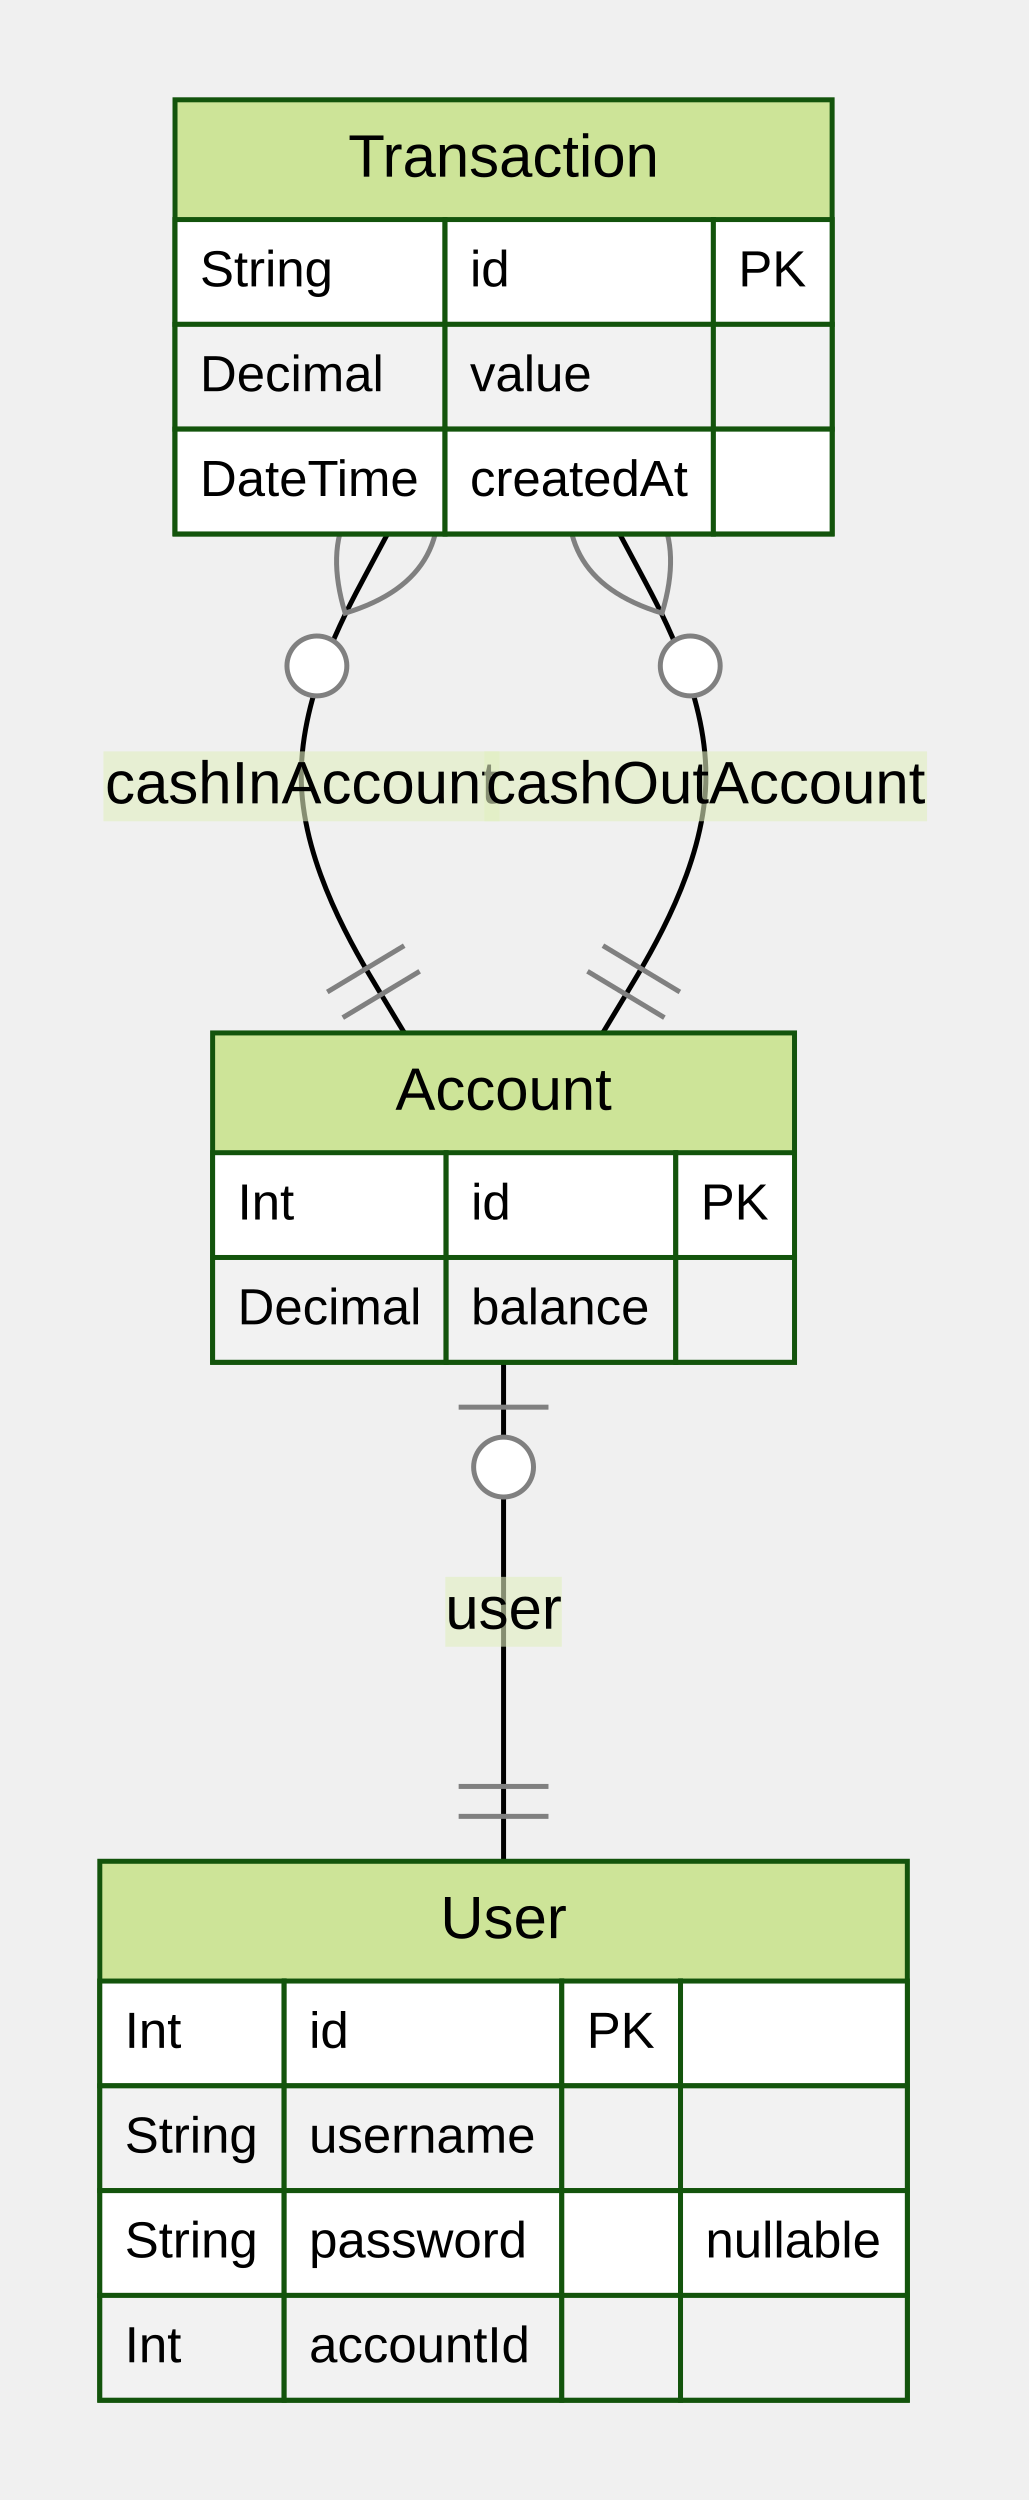
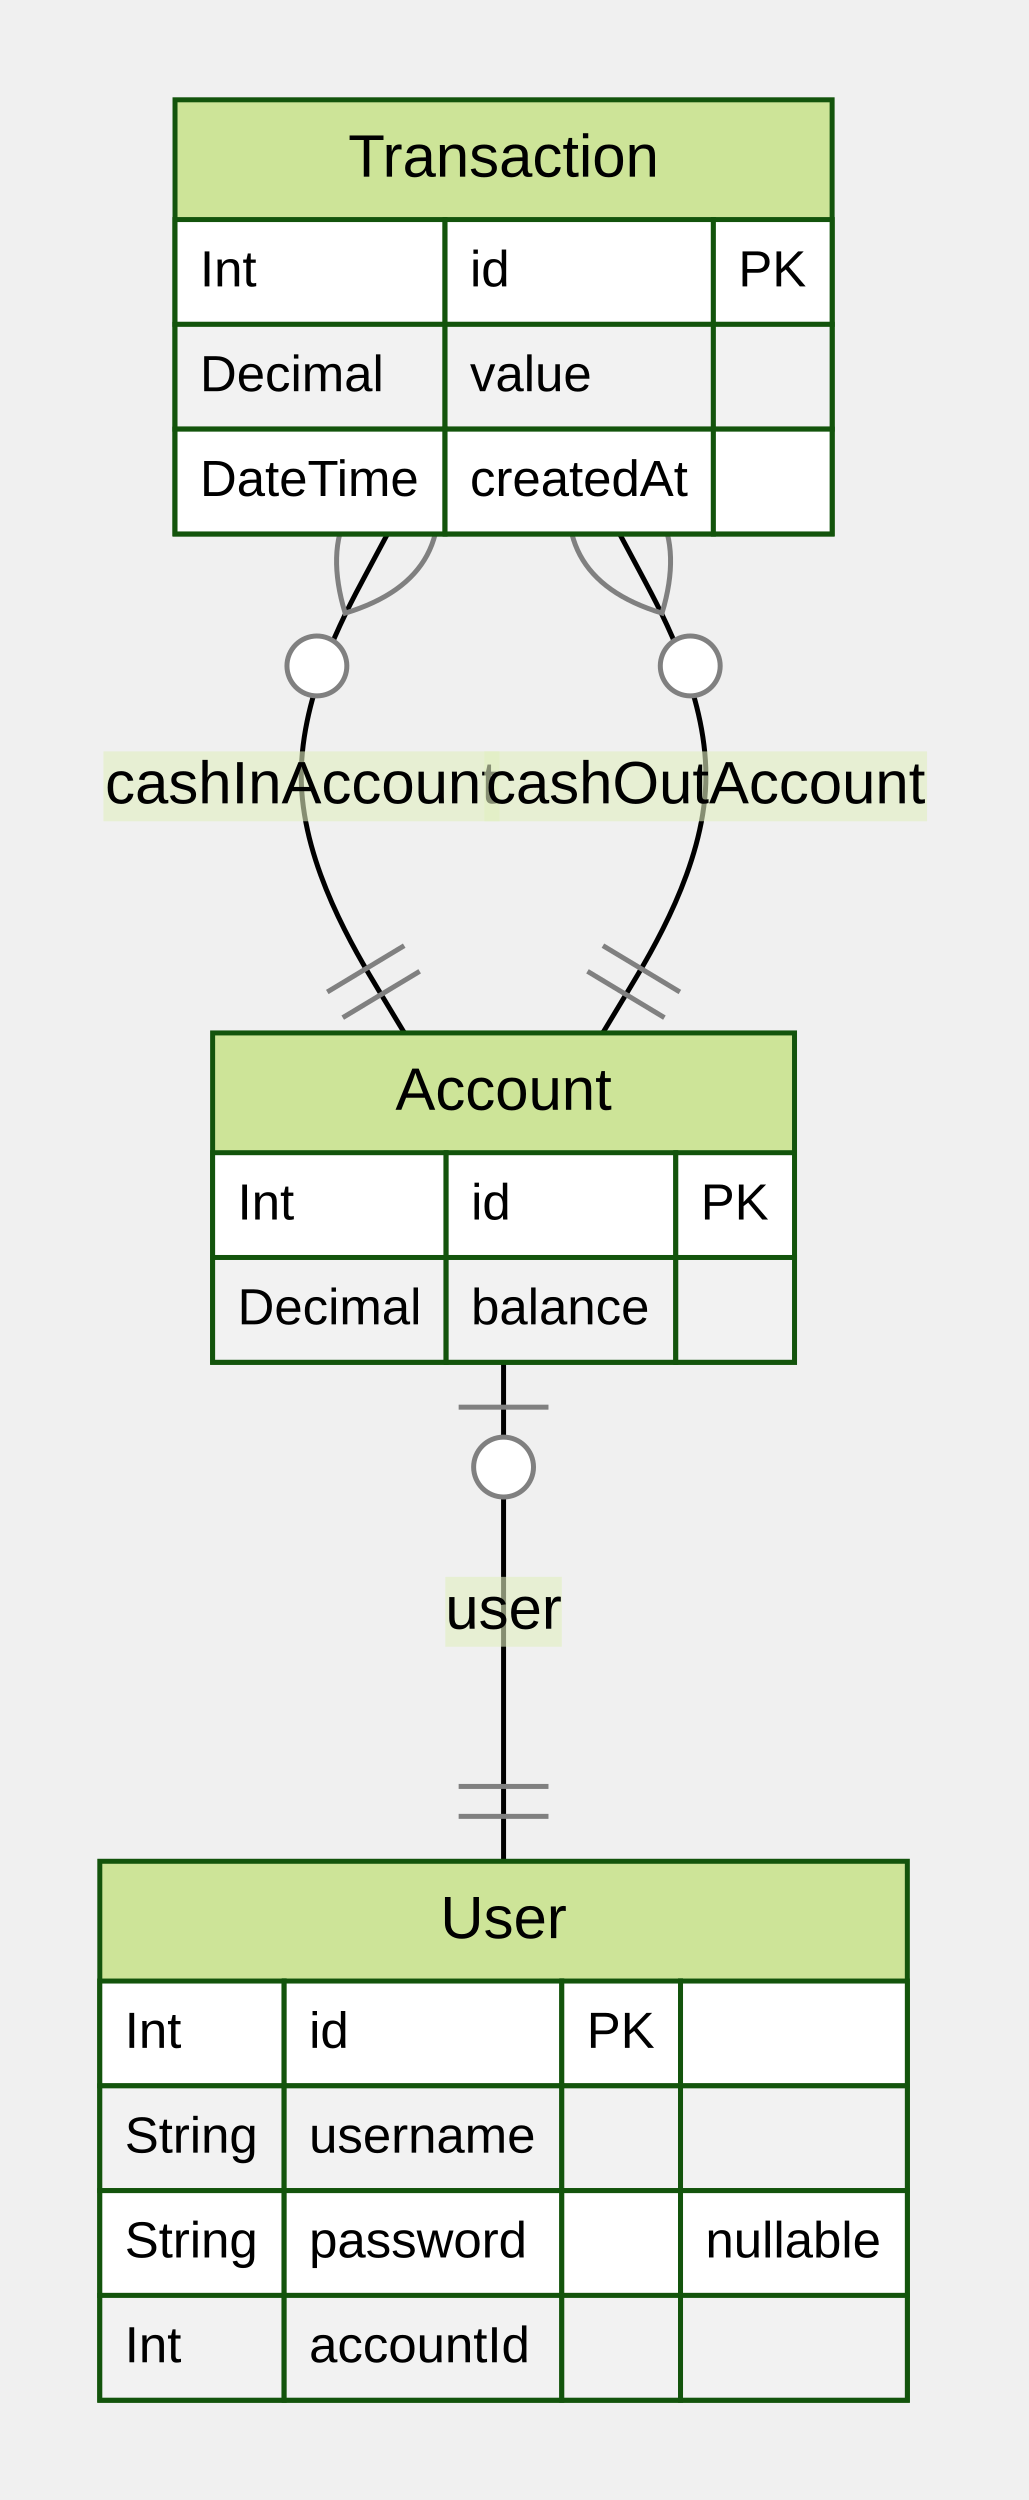
<svg xmlns="http://www.w3.org/2000/svg" aria-labelledby="chart-title-mermaid-0 chart-desc-mermaid-0" role="img" viewBox="0 0 206.099 501" style="max-width: 206.099px; background-color: white;" width="100%" id="mermaid-0">
  <style>#mermaid-0 {font-family:"trebuchet ms",verdana,arial,sans-serif;font-size:16px;fill:#000000;}#mermaid-0 .error-icon{fill:#552222;}#mermaid-0 .error-text{fill:#552222;stroke:#552222;}#mermaid-0 .edge-thickness-normal{stroke-width:2px;}#mermaid-0 .edge-thickness-thick{stroke-width:3.5px;}#mermaid-0 .edge-pattern-solid{stroke-dasharray:0;}#mermaid-0 .edge-pattern-dashed{stroke-dasharray:3;}#mermaid-0 .edge-pattern-dotted{stroke-dasharray:2;}#mermaid-0 .marker{fill:#000000;stroke:#000000;}#mermaid-0 .marker.cross{stroke:#000000;}#mermaid-0 svg{font-family:"trebuchet ms",verdana,arial,sans-serif;font-size:16px;}#mermaid-0 .entityBox{fill:#cde498;stroke:#13540c;}#mermaid-0 .attributeBoxOdd{fill:#ffffff;stroke:#13540c;}#mermaid-0 .attributeBoxEven{fill:#f2f2f2;stroke:#13540c;}#mermaid-0 .relationshipLabelBox{fill:hsl(78.158, 58.462%, 84.51%);opacity:0.7;background-color:hsl(78.158, 58.462%, 84.51%);}#mermaid-0 .relationshipLabelBox rect{opacity:0.5;}#mermaid-0 .relationshipLine{stroke:#000000;}#mermaid-0 :root{--mermaid-font-family:"trebuchet ms",verdana,arial,sans-serif;}</style>
  <g />
  <defs>
    <marker orient="auto" markerHeight="18" markerWidth="18" refY="9" refX="0" id="ONLY_ONE_START">
      <path d="M9,0 L9,18 M15,0 L15,18" fill="none" stroke="gray" />
    </marker>
  </defs>
  <defs>
    <marker orient="auto" markerHeight="18" markerWidth="18" refY="9" refX="18" id="ONLY_ONE_END">
      <path d="M3,0 L3,18 M9,0 L9,18" fill="none" stroke="gray" />
    </marker>
  </defs>
  <defs>
    <marker orient="auto" markerHeight="18" markerWidth="30" refY="9" refX="0" id="ZERO_OR_ONE_START">
      <circle r="6" cy="9" cx="21" fill="white" stroke="gray" />
      <path d="M9,0 L9,18" fill="none" stroke="gray" />
    </marker>
  </defs>
  <defs>
    <marker orient="auto" markerHeight="18" markerWidth="30" refY="9" refX="30" id="ZERO_OR_ONE_END">
      <circle r="6" cy="9" cx="9" fill="white" stroke="gray" />
      <path d="M21,0 L21,18" fill="none" stroke="gray" />
    </marker>
  </defs>
  <defs>
    <marker orient="auto" markerHeight="36" markerWidth="45" refY="18" refX="18" id="ONE_OR_MORE_START">
      <path d="M0,18 Q 18,0 36,18 Q 18,36 0,18 M42,9 L42,27" fill="none" stroke="gray" />
    </marker>
  </defs>
  <defs>
    <marker orient="auto" markerHeight="36" markerWidth="45" refY="18" refX="27" id="ONE_OR_MORE_END">
      <path d="M3,9 L3,27 M9,18 Q27,0 45,18 Q27,36 9,18" fill="none" stroke="gray" />
    </marker>
  </defs>
  <defs>
    <marker orient="auto" markerHeight="36" markerWidth="57" refY="18" refX="18" id="ZERO_OR_MORE_START">
      <circle r="6" cy="18" cx="48" fill="white" stroke="gray" />
      <path d="M0,18 Q18,0 36,18 Q18,36 0,18" fill="none" stroke="gray" />
    </marker>
  </defs>
  <defs>
    <marker orient="auto" markerHeight="36" markerWidth="57" refY="18" refX="39" id="ZERO_OR_MORE_END">
      <circle r="6" cy="18" cx="9" fill="white" stroke="gray" />
      <path d="M21,18 Q39,0 57,18 Q39,36 21,18" fill="none" stroke="gray" />
    </marker>
  </defs>
  <path marker-start="url(#ZERO_OR_ONE_START)" marker-end="url(#ONLY_ONE_END)" fill="none" stroke="gray" d="M100.915,273L100.915,281.333C100.915,289.667,100.915,306.333,100.915,323C100.915,339.667,100.915,356.333,100.915,364.667L100.915,373" class="er relationshipLine" />
  <path marker-start="url(#ZERO_OR_MORE_START)" marker-end="url(#ONLY_ONE_END)" fill="none" stroke="gray" d="M77.653,107L73.197,115.333C68.741,123.667,59.828,140.333,60.392,157C60.956,173.667,70.996,190.333,76.016,198.667L81.036,207" class="er relationshipLine" />
  <path marker-start="url(#ZERO_OR_MORE_START)" marker-end="url(#ONLY_ONE_END)" fill="none" stroke="gray" d="M124.178,107L128.634,115.333C133.09,123.667,142.003,140.333,141.439,157C140.875,173.667,130.835,190.333,125.815,198.667L120.795,207" class="er relationshipLine" />
-   <g transform="translate(20,373 )" id="entity-User-8cbaae1b-2cac-4e9f-8b24-2db903aadf0f">
+   <g transform="translate(20,373 )" id="entity-User-187572eb-8358-4c1f-a331-d3fd99e1fbf8">
    <rect height="108" width="161.831" y="0" x="0" stroke="gray" fill-opacity="100%" fill="honeydew" class="er entityBox" />
-     <text transform="translate(80.9155,12)" style="font-family: &quot;trebuchet ms&quot;, verdana, arial, sans-serif;; font-size: 12px" text-anchor="middle" dominant-baseline="middle" y="0" x="0" id="text-entity-User-8cbaae1b-2cac-4e9f-8b24-2db903aadf0f" class="er entityLabel">User</text>
+     <text transform="translate(80.9155,12)" style="font-family: &quot;trebuchet ms&quot;, verdana, arial, sans-serif;; font-size: 12px" text-anchor="middle" dominant-baseline="middle" y="0" x="0" id="text-entity-User-187572eb-8358-4c1f-a331-d3fd99e1fbf8" class="er entityLabel">User</text>
    <rect height="21" width="36.947" y="24" x="0" stroke="gray" fill-opacity="100%" fill="honeydew" class="er attributeBoxOdd" />
-     <text transform="translate(5,34.5)" style="font-family: &quot;trebuchet ms&quot;, verdana, arial, sans-serif;; font-size: 10.2px" text-anchor="left" dominant-baseline="middle" y="0" x="0" id="text-entity-User-8cbaae1b-2cac-4e9f-8b24-2db903aadf0f-attr-1-type" class="er entityLabel">Int</text>
+     <text transform="translate(5,34.5)" style="font-family: &quot;trebuchet ms&quot;, verdana, arial, sans-serif;; font-size: 10.2px" text-anchor="left" dominant-baseline="middle" y="0" x="0" id="text-entity-User-187572eb-8358-4c1f-a331-d3fd99e1fbf8-attr-1-type" class="er entityLabel">Int</text>
    <rect height="21" width="55.636" y="24" x="36.947" stroke="gray" fill-opacity="100%" fill="honeydew" class="er attributeBoxOdd" />
-     <text transform="translate(41.94705,34.5)" style="font-family: &quot;trebuchet ms&quot;, verdana, arial, sans-serif;; font-size: 10.2px" text-anchor="left" dominant-baseline="middle" y="0" x="0" id="text-entity-User-8cbaae1b-2cac-4e9f-8b24-2db903aadf0f-attr-1-name" class="er entityLabel">id</text>
+     <text transform="translate(41.94705,34.5)" style="font-family: &quot;trebuchet ms&quot;, verdana, arial, sans-serif;; font-size: 10.2px" text-anchor="left" dominant-baseline="middle" y="0" x="0" id="text-entity-User-187572eb-8358-4c1f-a331-d3fd99e1fbf8-attr-1-name" class="er entityLabel">id</text>
    <rect height="21" width="23.795" y="24" x="92.583" stroke="gray" fill-opacity="100%" fill="honeydew" class="er attributeBoxOdd" />
-     <text transform="translate(97.58279,34.5)" style="font-family: &quot;trebuchet ms&quot;, verdana, arial, sans-serif;; font-size: 10.2px" text-anchor="left" dominant-baseline="middle" y="0" x="0" id="text-entity-User-8cbaae1b-2cac-4e9f-8b24-2db903aadf0f-attr-1-key" class="er entityLabel">PK</text>
+     <text transform="translate(97.58279,34.5)" style="font-family: &quot;trebuchet ms&quot;, verdana, arial, sans-serif;; font-size: 10.2px" text-anchor="left" dominant-baseline="middle" y="0" x="0" id="text-entity-User-187572eb-8358-4c1f-a331-d3fd99e1fbf8-attr-1-key" class="er entityLabel">PK</text>
    <rect height="21" width="45.453" y="24" x="116.378" stroke="gray" fill-opacity="100%" fill="honeydew" class="er attributeBoxOdd" />
-     <text transform="translate(121.3778,34.5)" style="font-family: &quot;trebuchet ms&quot;, verdana, arial, sans-serif;; font-size: 10.2px" text-anchor="left" dominant-baseline="middle" y="0" x="0" id="text-entity-User-8cbaae1b-2cac-4e9f-8b24-2db903aadf0f-attr-1-comment" class="er entityLabel" />
+     <text transform="translate(121.3778,34.5)" style="font-family: &quot;trebuchet ms&quot;, verdana, arial, sans-serif;; font-size: 10.2px" text-anchor="left" dominant-baseline="middle" y="0" x="0" id="text-entity-User-187572eb-8358-4c1f-a331-d3fd99e1fbf8-attr-1-comment" class="er entityLabel" />
    <rect height="21" width="36.947" y="45" x="0" stroke="gray" fill-opacity="100%" fill="honeydew" class="er attributeBoxEven" />
-     <text transform="translate(5,55.5)" style="font-family: &quot;trebuchet ms&quot;, verdana, arial, sans-serif;; font-size: 10.2px" text-anchor="left" dominant-baseline="middle" y="0" x="0" id="text-entity-User-8cbaae1b-2cac-4e9f-8b24-2db903aadf0f-attr-2-type" class="er entityLabel">String</text>
+     <text transform="translate(5,55.5)" style="font-family: &quot;trebuchet ms&quot;, verdana, arial, sans-serif;; font-size: 10.2px" text-anchor="left" dominant-baseline="middle" y="0" x="0" id="text-entity-User-187572eb-8358-4c1f-a331-d3fd99e1fbf8-attr-2-type" class="er entityLabel">String</text>
    <rect height="21" width="55.636" y="45" x="36.947" stroke="gray" fill-opacity="100%" fill="honeydew" class="er attributeBoxEven" />
-     <text transform="translate(41.94705,55.5)" style="font-family: &quot;trebuchet ms&quot;, verdana, arial, sans-serif;; font-size: 10.2px" text-anchor="left" dominant-baseline="middle" y="0" x="0" id="text-entity-User-8cbaae1b-2cac-4e9f-8b24-2db903aadf0f-attr-2-name" class="er entityLabel">username</text>
+     <text transform="translate(41.94705,55.5)" style="font-family: &quot;trebuchet ms&quot;, verdana, arial, sans-serif;; font-size: 10.2px" text-anchor="left" dominant-baseline="middle" y="0" x="0" id="text-entity-User-187572eb-8358-4c1f-a331-d3fd99e1fbf8-attr-2-name" class="er entityLabel">username</text>
    <rect height="21" width="23.795" y="45" x="92.583" stroke="gray" fill-opacity="100%" fill="honeydew" class="er attributeBoxEven" />
-     <text transform="translate(97.58279,55.5)" style="font-family: &quot;trebuchet ms&quot;, verdana, arial, sans-serif;; font-size: 10.2px" text-anchor="left" dominant-baseline="middle" y="0" x="0" id="text-entity-User-8cbaae1b-2cac-4e9f-8b24-2db903aadf0f-attr-2-key" class="er entityLabel" />
+     <text transform="translate(97.58279,55.5)" style="font-family: &quot;trebuchet ms&quot;, verdana, arial, sans-serif;; font-size: 10.2px" text-anchor="left" dominant-baseline="middle" y="0" x="0" id="text-entity-User-187572eb-8358-4c1f-a331-d3fd99e1fbf8-attr-2-key" class="er entityLabel" />
    <rect height="21" width="45.453" y="45" x="116.378" stroke="gray" fill-opacity="100%" fill="honeydew" class="er attributeBoxEven" />
-     <text transform="translate(121.3778,55.5)" style="font-family: &quot;trebuchet ms&quot;, verdana, arial, sans-serif;; font-size: 10.2px" text-anchor="left" dominant-baseline="middle" y="0" x="0" id="text-entity-User-8cbaae1b-2cac-4e9f-8b24-2db903aadf0f-attr-2-comment" class="er entityLabel" />
+     <text transform="translate(121.3778,55.5)" style="font-family: &quot;trebuchet ms&quot;, verdana, arial, sans-serif;; font-size: 10.2px" text-anchor="left" dominant-baseline="middle" y="0" x="0" id="text-entity-User-187572eb-8358-4c1f-a331-d3fd99e1fbf8-attr-2-comment" class="er entityLabel" />
    <rect height="21" width="36.947" y="66" x="0" stroke="gray" fill-opacity="100%" fill="honeydew" class="er attributeBoxOdd" />
-     <text transform="translate(5,76.5)" style="font-family: &quot;trebuchet ms&quot;, verdana, arial, sans-serif;; font-size: 10.2px" text-anchor="left" dominant-baseline="middle" y="0" x="0" id="text-entity-User-8cbaae1b-2cac-4e9f-8b24-2db903aadf0f-attr-3-type" class="er entityLabel">String</text>
+     <text transform="translate(5,76.5)" style="font-family: &quot;trebuchet ms&quot;, verdana, arial, sans-serif;; font-size: 10.2px" text-anchor="left" dominant-baseline="middle" y="0" x="0" id="text-entity-User-187572eb-8358-4c1f-a331-d3fd99e1fbf8-attr-3-type" class="er entityLabel">String</text>
    <rect height="21" width="55.636" y="66" x="36.947" stroke="gray" fill-opacity="100%" fill="honeydew" class="er attributeBoxOdd" />
-     <text transform="translate(41.94705,76.5)" style="font-family: &quot;trebuchet ms&quot;, verdana, arial, sans-serif;; font-size: 10.2px" text-anchor="left" dominant-baseline="middle" y="0" x="0" id="text-entity-User-8cbaae1b-2cac-4e9f-8b24-2db903aadf0f-attr-3-name" class="er entityLabel">password</text>
+     <text transform="translate(41.94705,76.5)" style="font-family: &quot;trebuchet ms&quot;, verdana, arial, sans-serif;; font-size: 10.2px" text-anchor="left" dominant-baseline="middle" y="0" x="0" id="text-entity-User-187572eb-8358-4c1f-a331-d3fd99e1fbf8-attr-3-name" class="er entityLabel">password</text>
    <rect height="21" width="23.795" y="66" x="92.583" stroke="gray" fill-opacity="100%" fill="honeydew" class="er attributeBoxOdd" />
-     <text transform="translate(97.58279,76.5)" style="font-family: &quot;trebuchet ms&quot;, verdana, arial, sans-serif;; font-size: 10.2px" text-anchor="left" dominant-baseline="middle" y="0" x="0" id="text-entity-User-8cbaae1b-2cac-4e9f-8b24-2db903aadf0f-attr-3-key" class="er entityLabel" />
+     <text transform="translate(97.58279,76.5)" style="font-family: &quot;trebuchet ms&quot;, verdana, arial, sans-serif;; font-size: 10.2px" text-anchor="left" dominant-baseline="middle" y="0" x="0" id="text-entity-User-187572eb-8358-4c1f-a331-d3fd99e1fbf8-attr-3-key" class="er entityLabel" />
    <rect height="21" width="45.453" y="66" x="116.378" stroke="gray" fill-opacity="100%" fill="honeydew" class="er attributeBoxOdd" />
-     <text transform="translate(121.3778,76.5)" style="font-family: &quot;trebuchet ms&quot;, verdana, arial, sans-serif;; font-size: 10.2px" text-anchor="left" dominant-baseline="middle" y="0" x="0" id="text-entity-User-8cbaae1b-2cac-4e9f-8b24-2db903aadf0f-attr-3-comment" class="er entityLabel">nullable</text>
+     <text transform="translate(121.3778,76.5)" style="font-family: &quot;trebuchet ms&quot;, verdana, arial, sans-serif;; font-size: 10.2px" text-anchor="left" dominant-baseline="middle" y="0" x="0" id="text-entity-User-187572eb-8358-4c1f-a331-d3fd99e1fbf8-attr-3-comment" class="er entityLabel">nullable</text>
    <rect height="21" width="36.947" y="87" x="0" stroke="gray" fill-opacity="100%" fill="honeydew" class="er attributeBoxEven" />
-     <text transform="translate(5,97.5)" style="font-family: &quot;trebuchet ms&quot;, verdana, arial, sans-serif;; font-size: 10.2px" text-anchor="left" dominant-baseline="middle" y="0" x="0" id="text-entity-User-8cbaae1b-2cac-4e9f-8b24-2db903aadf0f-attr-4-type" class="er entityLabel">Int</text>
+     <text transform="translate(5,97.5)" style="font-family: &quot;trebuchet ms&quot;, verdana, arial, sans-serif;; font-size: 10.2px" text-anchor="left" dominant-baseline="middle" y="0" x="0" id="text-entity-User-187572eb-8358-4c1f-a331-d3fd99e1fbf8-attr-4-type" class="er entityLabel">Int</text>
    <rect height="21" width="55.636" y="87" x="36.947" stroke="gray" fill-opacity="100%" fill="honeydew" class="er attributeBoxEven" />
-     <text transform="translate(41.94705,97.5)" style="font-family: &quot;trebuchet ms&quot;, verdana, arial, sans-serif;; font-size: 10.2px" text-anchor="left" dominant-baseline="middle" y="0" x="0" id="text-entity-User-8cbaae1b-2cac-4e9f-8b24-2db903aadf0f-attr-4-name" class="er entityLabel">accountId</text>
+     <text transform="translate(41.94705,97.5)" style="font-family: &quot;trebuchet ms&quot;, verdana, arial, sans-serif;; font-size: 10.2px" text-anchor="left" dominant-baseline="middle" y="0" x="0" id="text-entity-User-187572eb-8358-4c1f-a331-d3fd99e1fbf8-attr-4-name" class="er entityLabel">accountId</text>
    <rect height="21" width="23.795" y="87" x="92.583" stroke="gray" fill-opacity="100%" fill="honeydew" class="er attributeBoxEven" />
-     <text transform="translate(97.58279,97.5)" style="font-family: &quot;trebuchet ms&quot;, verdana, arial, sans-serif;; font-size: 10.2px" text-anchor="left" dominant-baseline="middle" y="0" x="0" id="text-entity-User-8cbaae1b-2cac-4e9f-8b24-2db903aadf0f-attr-4-key" class="er entityLabel" />
+     <text transform="translate(97.58279,97.5)" style="font-family: &quot;trebuchet ms&quot;, verdana, arial, sans-serif;; font-size: 10.2px" text-anchor="left" dominant-baseline="middle" y="0" x="0" id="text-entity-User-187572eb-8358-4c1f-a331-d3fd99e1fbf8-attr-4-key" class="er entityLabel" />
    <rect height="21" width="45.453" y="87" x="116.378" stroke="gray" fill-opacity="100%" fill="honeydew" class="er attributeBoxEven" />
-     <text transform="translate(121.3778,97.5)" style="font-family: &quot;trebuchet ms&quot;, verdana, arial, sans-serif;; font-size: 10.2px" text-anchor="left" dominant-baseline="middle" y="0" x="0" id="text-entity-User-8cbaae1b-2cac-4e9f-8b24-2db903aadf0f-attr-4-comment" class="er entityLabel" />
+     <text transform="translate(121.3778,97.5)" style="font-family: &quot;trebuchet ms&quot;, verdana, arial, sans-serif;; font-size: 10.2px" text-anchor="left" dominant-baseline="middle" y="0" x="0" id="text-entity-User-187572eb-8358-4c1f-a331-d3fd99e1fbf8-attr-4-comment" class="er entityLabel" />
  </g>
-   <g transform="translate(42.60942,207 )" id="entity-Account-bbb90c3d-0cb6-4fa1-9c52-6d45a62a9592">
+   <g transform="translate(42.60942,207 )" id="entity-Account-0432bfd0-0d49-4a35-a60f-ae3511080bd5">
    <rect height="66" width="116.612" y="0" x="0" stroke="gray" fill-opacity="100%" fill="honeydew" class="er entityBox" />
-     <text transform="translate(58.30608,12)" style="font-family: &quot;trebuchet ms&quot;, verdana, arial, sans-serif;; font-size: 12px" text-anchor="middle" dominant-baseline="middle" y="0" x="0" id="text-entity-Account-bbb90c3d-0cb6-4fa1-9c52-6d45a62a9592" class="er entityLabel">Account</text>
+     <text transform="translate(58.30608,12)" style="font-family: &quot;trebuchet ms&quot;, verdana, arial, sans-serif;; font-size: 12px" text-anchor="middle" dominant-baseline="middle" y="0" x="0" id="text-entity-Account-0432bfd0-0d49-4a35-a60f-ae3511080bd5" class="er entityLabel">Account</text>
    <rect height="21" width="46.797" y="24" x="0" stroke="gray" fill-opacity="100%" fill="honeydew" class="er attributeBoxOdd" />
-     <text transform="translate(5,34.5)" style="font-family: &quot;trebuchet ms&quot;, verdana, arial, sans-serif;; font-size: 10.2px" text-anchor="left" dominant-baseline="middle" y="0" x="0" id="text-entity-Account-bbb90c3d-0cb6-4fa1-9c52-6d45a62a9592-attr-1-type" class="er entityLabel">Int</text>
+     <text transform="translate(5,34.5)" style="font-family: &quot;trebuchet ms&quot;, verdana, arial, sans-serif;; font-size: 10.2px" text-anchor="left" dominant-baseline="middle" y="0" x="0" id="text-entity-Account-0432bfd0-0d49-4a35-a60f-ae3511080bd5-attr-1-type" class="er entityLabel">Int</text>
    <rect height="21" width="46.02" y="24" x="46.797" stroke="gray" fill-opacity="100%" fill="honeydew" class="er attributeBoxOdd" />
-     <text transform="translate(51.79688,34.5)" style="font-family: &quot;trebuchet ms&quot;, verdana, arial, sans-serif;; font-size: 10.2px" text-anchor="left" dominant-baseline="middle" y="0" x="0" id="text-entity-Account-bbb90c3d-0cb6-4fa1-9c52-6d45a62a9592-attr-1-name" class="er entityLabel">id</text>
+     <text transform="translate(51.79688,34.5)" style="font-family: &quot;trebuchet ms&quot;, verdana, arial, sans-serif;; font-size: 10.2px" text-anchor="left" dominant-baseline="middle" y="0" x="0" id="text-entity-Account-0432bfd0-0d49-4a35-a60f-ae3511080bd5-attr-1-name" class="er entityLabel">id</text>
    <rect height="21" width="23.795" y="24" x="92.817" stroke="gray" fill-opacity="100%" fill="honeydew" class="er attributeBoxOdd" />
-     <text transform="translate(97.81717,34.5)" style="font-family: &quot;trebuchet ms&quot;, verdana, arial, sans-serif;; font-size: 10.2px" text-anchor="left" dominant-baseline="middle" y="0" x="0" id="text-entity-Account-bbb90c3d-0cb6-4fa1-9c52-6d45a62a9592-attr-1-key" class="er entityLabel">PK</text>
+     <text transform="translate(97.81717,34.5)" style="font-family: &quot;trebuchet ms&quot;, verdana, arial, sans-serif;; font-size: 10.2px" text-anchor="left" dominant-baseline="middle" y="0" x="0" id="text-entity-Account-0432bfd0-0d49-4a35-a60f-ae3511080bd5-attr-1-key" class="er entityLabel">PK</text>
    <rect height="21" width="46.797" y="45" x="0" stroke="gray" fill-opacity="100%" fill="honeydew" class="er attributeBoxEven" />
-     <text transform="translate(5,55.5)" style="font-family: &quot;trebuchet ms&quot;, verdana, arial, sans-serif;; font-size: 10.2px" text-anchor="left" dominant-baseline="middle" y="0" x="0" id="text-entity-Account-bbb90c3d-0cb6-4fa1-9c52-6d45a62a9592-attr-2-type" class="er entityLabel">Decimal</text>
+     <text transform="translate(5,55.5)" style="font-family: &quot;trebuchet ms&quot;, verdana, arial, sans-serif;; font-size: 10.2px" text-anchor="left" dominant-baseline="middle" y="0" x="0" id="text-entity-Account-0432bfd0-0d49-4a35-a60f-ae3511080bd5-attr-2-type" class="er entityLabel">Decimal</text>
    <rect height="21" width="46.02" y="45" x="46.797" stroke="gray" fill-opacity="100%" fill="honeydew" class="er attributeBoxEven" />
-     <text transform="translate(51.79688,55.5)" style="font-family: &quot;trebuchet ms&quot;, verdana, arial, sans-serif;; font-size: 10.2px" text-anchor="left" dominant-baseline="middle" y="0" x="0" id="text-entity-Account-bbb90c3d-0cb6-4fa1-9c52-6d45a62a9592-attr-2-name" class="er entityLabel">balance</text>
+     <text transform="translate(51.79688,55.5)" style="font-family: &quot;trebuchet ms&quot;, verdana, arial, sans-serif;; font-size: 10.2px" text-anchor="left" dominant-baseline="middle" y="0" x="0" id="text-entity-Account-0432bfd0-0d49-4a35-a60f-ae3511080bd5-attr-2-name" class="er entityLabel">balance</text>
    <rect height="21" width="23.795" y="45" x="92.817" stroke="gray" fill-opacity="100%" fill="honeydew" class="er attributeBoxEven" />
-     <text transform="translate(97.81717,55.5)" style="font-family: &quot;trebuchet ms&quot;, verdana, arial, sans-serif;; font-size: 10.2px" text-anchor="left" dominant-baseline="middle" y="0" x="0" id="text-entity-Account-bbb90c3d-0cb6-4fa1-9c52-6d45a62a9592-attr-2-key" class="er entityLabel" />
+     <text transform="translate(97.81717,55.5)" style="font-family: &quot;trebuchet ms&quot;, verdana, arial, sans-serif;; font-size: 10.2px" text-anchor="left" dominant-baseline="middle" y="0" x="0" id="text-entity-Account-0432bfd0-0d49-4a35-a60f-ae3511080bd5-attr-2-key" class="er entityLabel" />
  </g>
-   <g transform="translate(35.07401,20 )" id="entity-Transaction-bfea50db-331b-4dd6-a685-0259875edd91">
+   <g transform="translate(35.07401,20 )" id="entity-Transaction-2edde4b2-7d95-4fff-8cab-21b0b51b5e13">
    <rect height="87" width="131.683" y="0" x="0" stroke="gray" fill-opacity="100%" fill="honeydew" class="er entityBox" />
-     <text transform="translate(65.84149,12)" style="font-family: &quot;trebuchet ms&quot;, verdana, arial, sans-serif;; font-size: 12px" text-anchor="middle" dominant-baseline="middle" y="0" x="0" id="text-entity-Transaction-bfea50db-331b-4dd6-a685-0259875edd91" class="er entityLabel">Transaction</text>
+     <text transform="translate(65.84149,12)" style="font-family: &quot;trebuchet ms&quot;, verdana, arial, sans-serif;; font-size: 12px" text-anchor="middle" dominant-baseline="middle" y="0" x="0" id="text-entity-Transaction-2edde4b2-7d95-4fff-8cab-21b0b51b5e13" class="er entityLabel">Transaction</text>
    <rect height="21" width="54.113" y="24" x="0" stroke="gray" fill-opacity="100%" fill="honeydew" class="er attributeBoxOdd" />
-     <text transform="translate(5,34.5)" style="font-family: &quot;trebuchet ms&quot;, verdana, arial, sans-serif;; font-size: 10.2px" text-anchor="left" dominant-baseline="middle" y="0" x="0" id="text-entity-Transaction-bfea50db-331b-4dd6-a685-0259875edd91-attr-1-type" class="er entityLabel">String</text>
+     <text transform="translate(5,34.5)" style="font-family: &quot;trebuchet ms&quot;, verdana, arial, sans-serif;; font-size: 10.2px" text-anchor="left" dominant-baseline="middle" y="0" x="0" id="text-entity-Transaction-2edde4b2-7d95-4fff-8cab-21b0b51b5e13-attr-1-type" class="er entityLabel">Int</text>
    <rect height="21" width="53.775" y="24" x="54.113" stroke="gray" fill-opacity="100%" fill="honeydew" class="er attributeBoxOdd" />
-     <text transform="translate(59.11313,34.5)" style="font-family: &quot;trebuchet ms&quot;, verdana, arial, sans-serif;; font-size: 10.2px" text-anchor="left" dominant-baseline="middle" y="0" x="0" id="text-entity-Transaction-bfea50db-331b-4dd6-a685-0259875edd91-attr-1-name" class="er entityLabel">id</text>
+     <text transform="translate(59.11313,34.5)" style="font-family: &quot;trebuchet ms&quot;, verdana, arial, sans-serif;; font-size: 10.2px" text-anchor="left" dominant-baseline="middle" y="0" x="0" id="text-entity-Transaction-2edde4b2-7d95-4fff-8cab-21b0b51b5e13-attr-1-name" class="er entityLabel">id</text>
    <rect height="21" width="23.795" y="24" x="107.888" stroke="gray" fill-opacity="100%" fill="honeydew" class="er attributeBoxOdd" />
-     <text transform="translate(112.888,34.5)" style="font-family: &quot;trebuchet ms&quot;, verdana, arial, sans-serif;; font-size: 10.2px" text-anchor="left" dominant-baseline="middle" y="0" x="0" id="text-entity-Transaction-bfea50db-331b-4dd6-a685-0259875edd91-attr-1-key" class="er entityLabel">PK</text>
+     <text transform="translate(112.888,34.5)" style="font-family: &quot;trebuchet ms&quot;, verdana, arial, sans-serif;; font-size: 10.2px" text-anchor="left" dominant-baseline="middle" y="0" x="0" id="text-entity-Transaction-2edde4b2-7d95-4fff-8cab-21b0b51b5e13-attr-1-key" class="er entityLabel">PK</text>
    <rect height="21" width="54.113" y="45" x="0" stroke="gray" fill-opacity="100%" fill="honeydew" class="er attributeBoxEven" />
-     <text transform="translate(5,55.5)" style="font-family: &quot;trebuchet ms&quot;, verdana, arial, sans-serif;; font-size: 10.2px" text-anchor="left" dominant-baseline="middle" y="0" x="0" id="text-entity-Transaction-bfea50db-331b-4dd6-a685-0259875edd91-attr-2-type" class="er entityLabel">Decimal</text>
+     <text transform="translate(5,55.5)" style="font-family: &quot;trebuchet ms&quot;, verdana, arial, sans-serif;; font-size: 10.2px" text-anchor="left" dominant-baseline="middle" y="0" x="0" id="text-entity-Transaction-2edde4b2-7d95-4fff-8cab-21b0b51b5e13-attr-2-type" class="er entityLabel">Decimal</text>
    <rect height="21" width="53.775" y="45" x="54.113" stroke="gray" fill-opacity="100%" fill="honeydew" class="er attributeBoxEven" />
-     <text transform="translate(59.11313,55.5)" style="font-family: &quot;trebuchet ms&quot;, verdana, arial, sans-serif;; font-size: 10.2px" text-anchor="left" dominant-baseline="middle" y="0" x="0" id="text-entity-Transaction-bfea50db-331b-4dd6-a685-0259875edd91-attr-2-name" class="er entityLabel">value</text>
+     <text transform="translate(59.11313,55.5)" style="font-family: &quot;trebuchet ms&quot;, verdana, arial, sans-serif;; font-size: 10.2px" text-anchor="left" dominant-baseline="middle" y="0" x="0" id="text-entity-Transaction-2edde4b2-7d95-4fff-8cab-21b0b51b5e13-attr-2-name" class="er entityLabel">value</text>
    <rect height="21" width="23.795" y="45" x="107.888" stroke="gray" fill-opacity="100%" fill="honeydew" class="er attributeBoxEven" />
-     <text transform="translate(112.888,55.5)" style="font-family: &quot;trebuchet ms&quot;, verdana, arial, sans-serif;; font-size: 10.2px" text-anchor="left" dominant-baseline="middle" y="0" x="0" id="text-entity-Transaction-bfea50db-331b-4dd6-a685-0259875edd91-attr-2-key" class="er entityLabel" />
+     <text transform="translate(112.888,55.5)" style="font-family: &quot;trebuchet ms&quot;, verdana, arial, sans-serif;; font-size: 10.2px" text-anchor="left" dominant-baseline="middle" y="0" x="0" id="text-entity-Transaction-2edde4b2-7d95-4fff-8cab-21b0b51b5e13-attr-2-key" class="er entityLabel" />
    <rect height="21" width="54.113" y="66" x="0" stroke="gray" fill-opacity="100%" fill="honeydew" class="er attributeBoxOdd" />
-     <text transform="translate(5,76.5)" style="font-family: &quot;trebuchet ms&quot;, verdana, arial, sans-serif;; font-size: 10.2px" text-anchor="left" dominant-baseline="middle" y="0" x="0" id="text-entity-Transaction-bfea50db-331b-4dd6-a685-0259875edd91-attr-3-type" class="er entityLabel">DateTime</text>
+     <text transform="translate(5,76.5)" style="font-family: &quot;trebuchet ms&quot;, verdana, arial, sans-serif;; font-size: 10.2px" text-anchor="left" dominant-baseline="middle" y="0" x="0" id="text-entity-Transaction-2edde4b2-7d95-4fff-8cab-21b0b51b5e13-attr-3-type" class="er entityLabel">DateTime</text>
    <rect height="21" width="53.775" y="66" x="54.113" stroke="gray" fill-opacity="100%" fill="honeydew" class="er attributeBoxOdd" />
-     <text transform="translate(59.11313,76.5)" style="font-family: &quot;trebuchet ms&quot;, verdana, arial, sans-serif;; font-size: 10.2px" text-anchor="left" dominant-baseline="middle" y="0" x="0" id="text-entity-Transaction-bfea50db-331b-4dd6-a685-0259875edd91-attr-3-name" class="er entityLabel">createdAt</text>
+     <text transform="translate(59.11313,76.5)" style="font-family: &quot;trebuchet ms&quot;, verdana, arial, sans-serif;; font-size: 10.2px" text-anchor="left" dominant-baseline="middle" y="0" x="0" id="text-entity-Transaction-2edde4b2-7d95-4fff-8cab-21b0b51b5e13-attr-3-name" class="er entityLabel">createdAt</text>
    <rect height="21" width="23.795" y="66" x="107.888" stroke="gray" fill-opacity="100%" fill="honeydew" class="er attributeBoxOdd" />
-     <text transform="translate(112.888,76.5)" style="font-family: &quot;trebuchet ms&quot;, verdana, arial, sans-serif;; font-size: 10.2px" text-anchor="left" dominant-baseline="middle" y="0" x="0" id="text-entity-Transaction-bfea50db-331b-4dd6-a685-0259875edd91-attr-3-key" class="er entityLabel" />
+     <text transform="translate(112.888,76.5)" style="font-family: &quot;trebuchet ms&quot;, verdana, arial, sans-serif;; font-size: 10.2px" text-anchor="left" dominant-baseline="middle" y="0" x="0" id="text-entity-Transaction-2edde4b2-7d95-4fff-8cab-21b0b51b5e13-attr-3-key" class="er entityLabel" />
  </g>
  <rect fill-opacity="85%" fill="white" height="14" width="23.348" y="316" x="89.242" class="er relationshipLabelBox" />
  <text style="font-family: &quot;trebuchet ms&quot;, verdana, arial, sans-serif;; font-size: 12px" dominant-baseline="middle" text-anchor="middle" y="323" x="100.915" id="rel1" class="er relationshipLabel">user</text>
  <rect fill-opacity="85%" fill="white" height="14" width="79.381" y="150.58" x="20.725" class="er relationshipLabelBox" />
  <text style="font-family: &quot;trebuchet ms&quot;, verdana, arial, sans-serif;; font-size: 12px" dominant-baseline="middle" text-anchor="middle" y="157.58" x="60.415" id="rel2" class="er relationshipLabel">cashInAccount</text>
  <rect fill-opacity="85%" fill="white" height="14" width="88.715" y="150.58" x="97.058" class="er relationshipLabelBox" />
  <text style="font-family: &quot;trebuchet ms&quot;, verdana, arial, sans-serif;; font-size: 12px" dominant-baseline="middle" text-anchor="middle" y="157.58" x="141.416" id="rel3" class="er relationshipLabel">cashOutAccount</text>
</svg>
